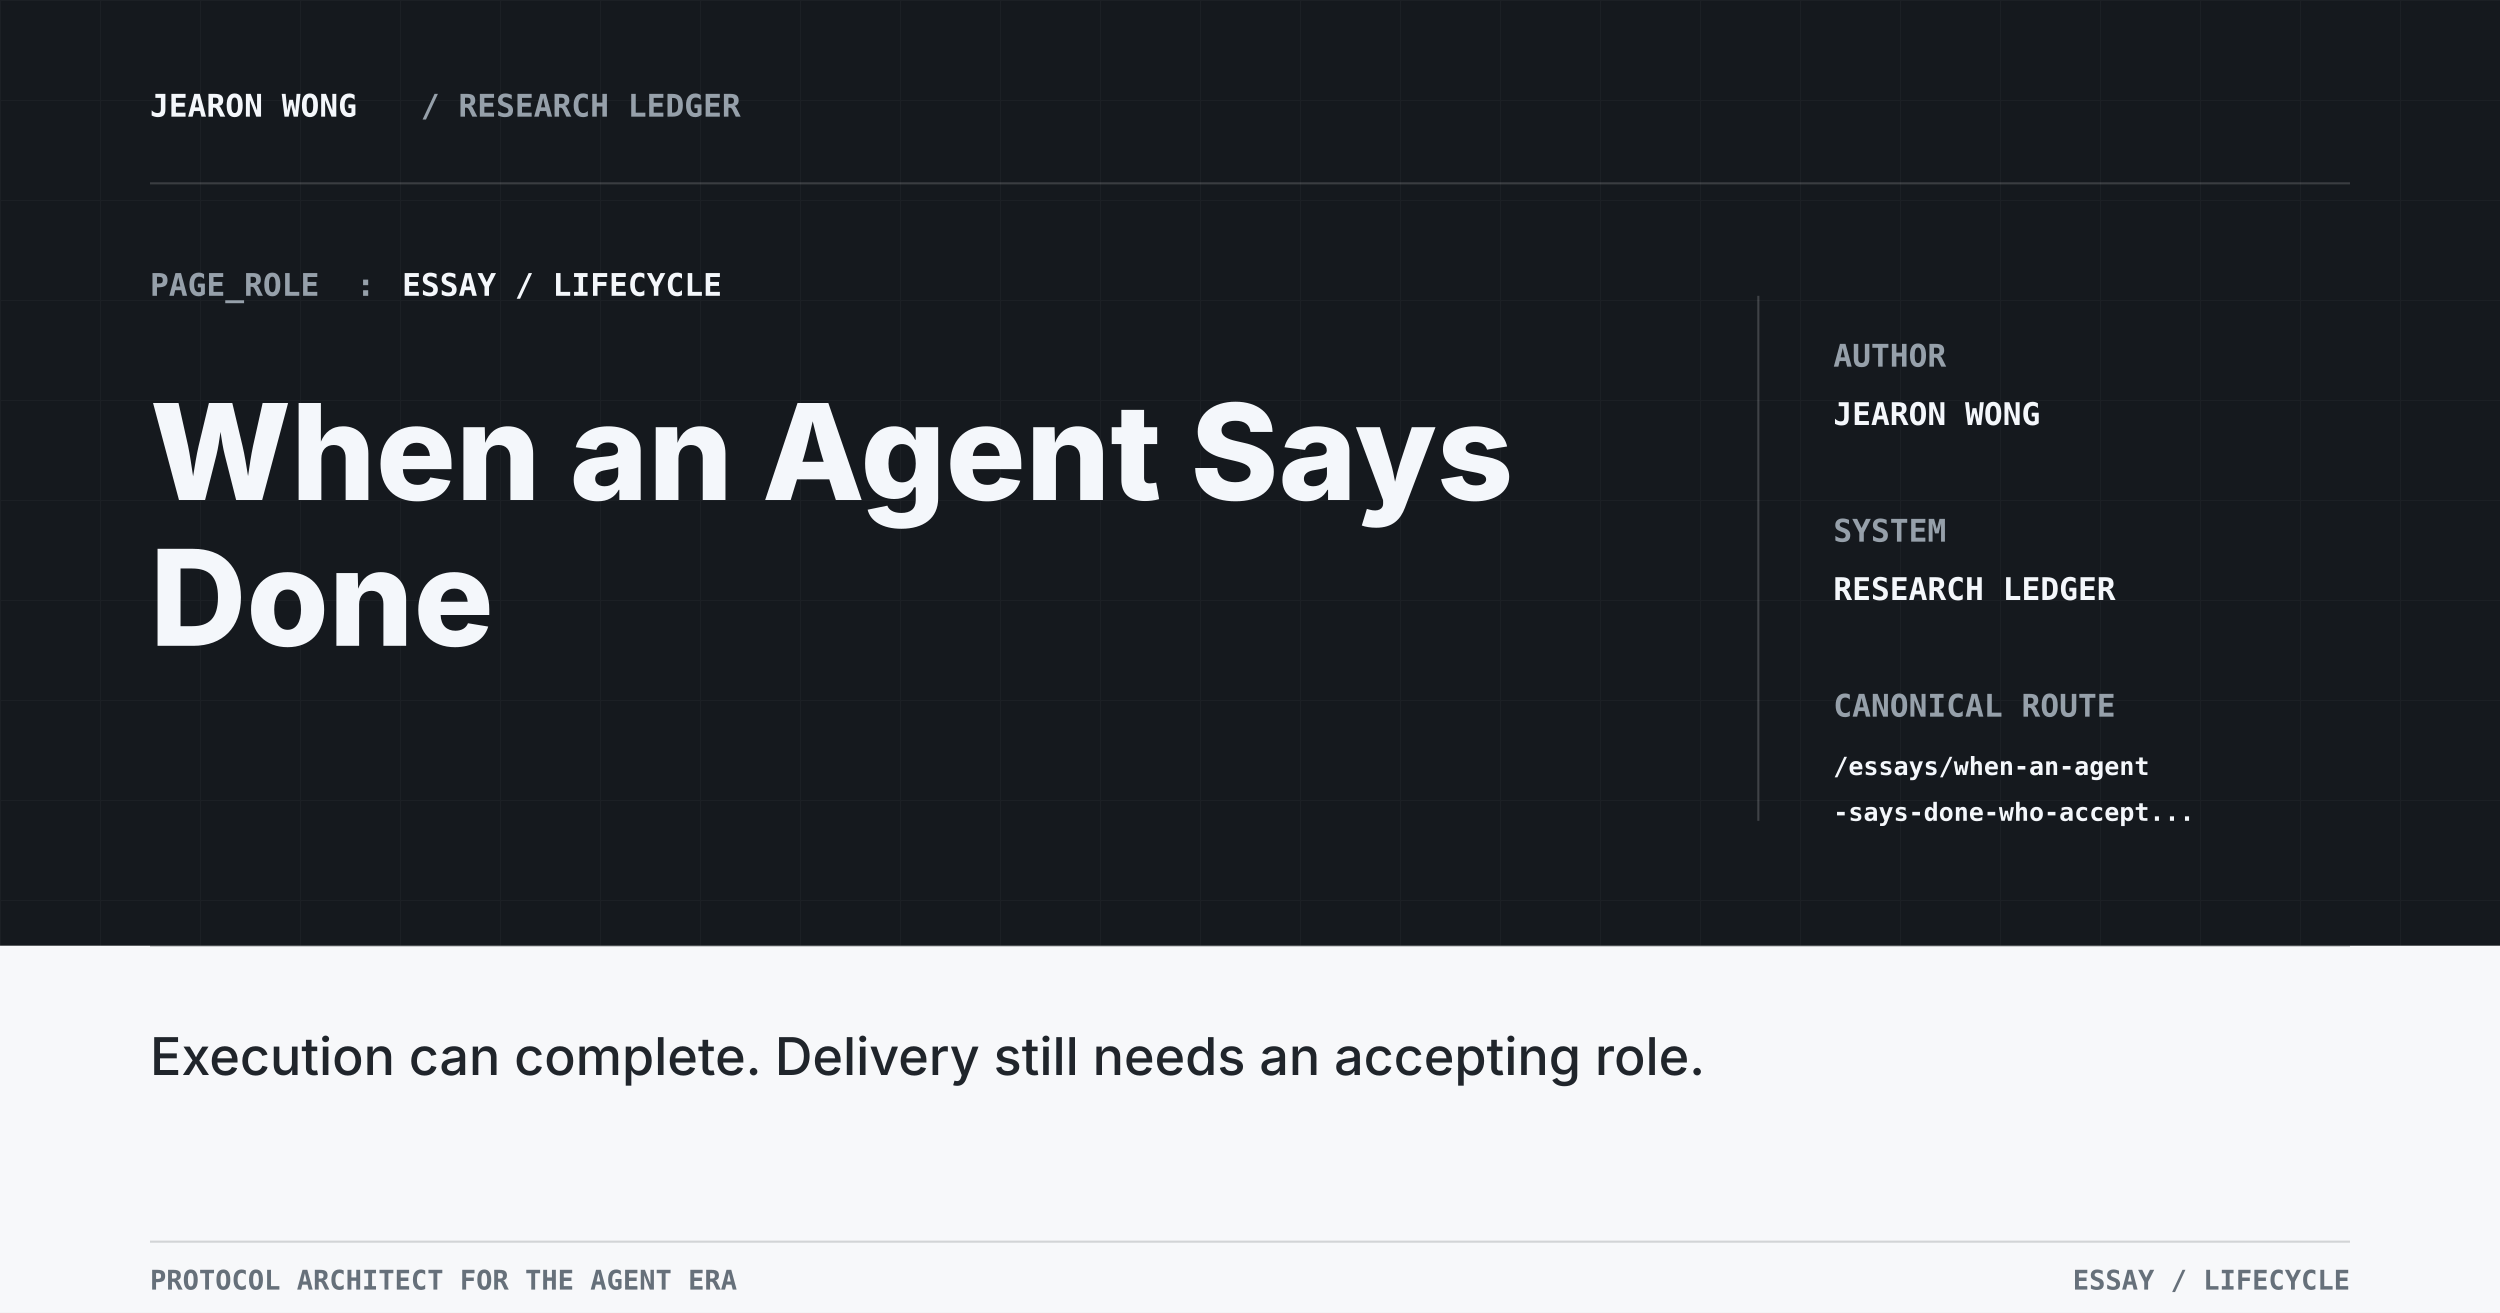
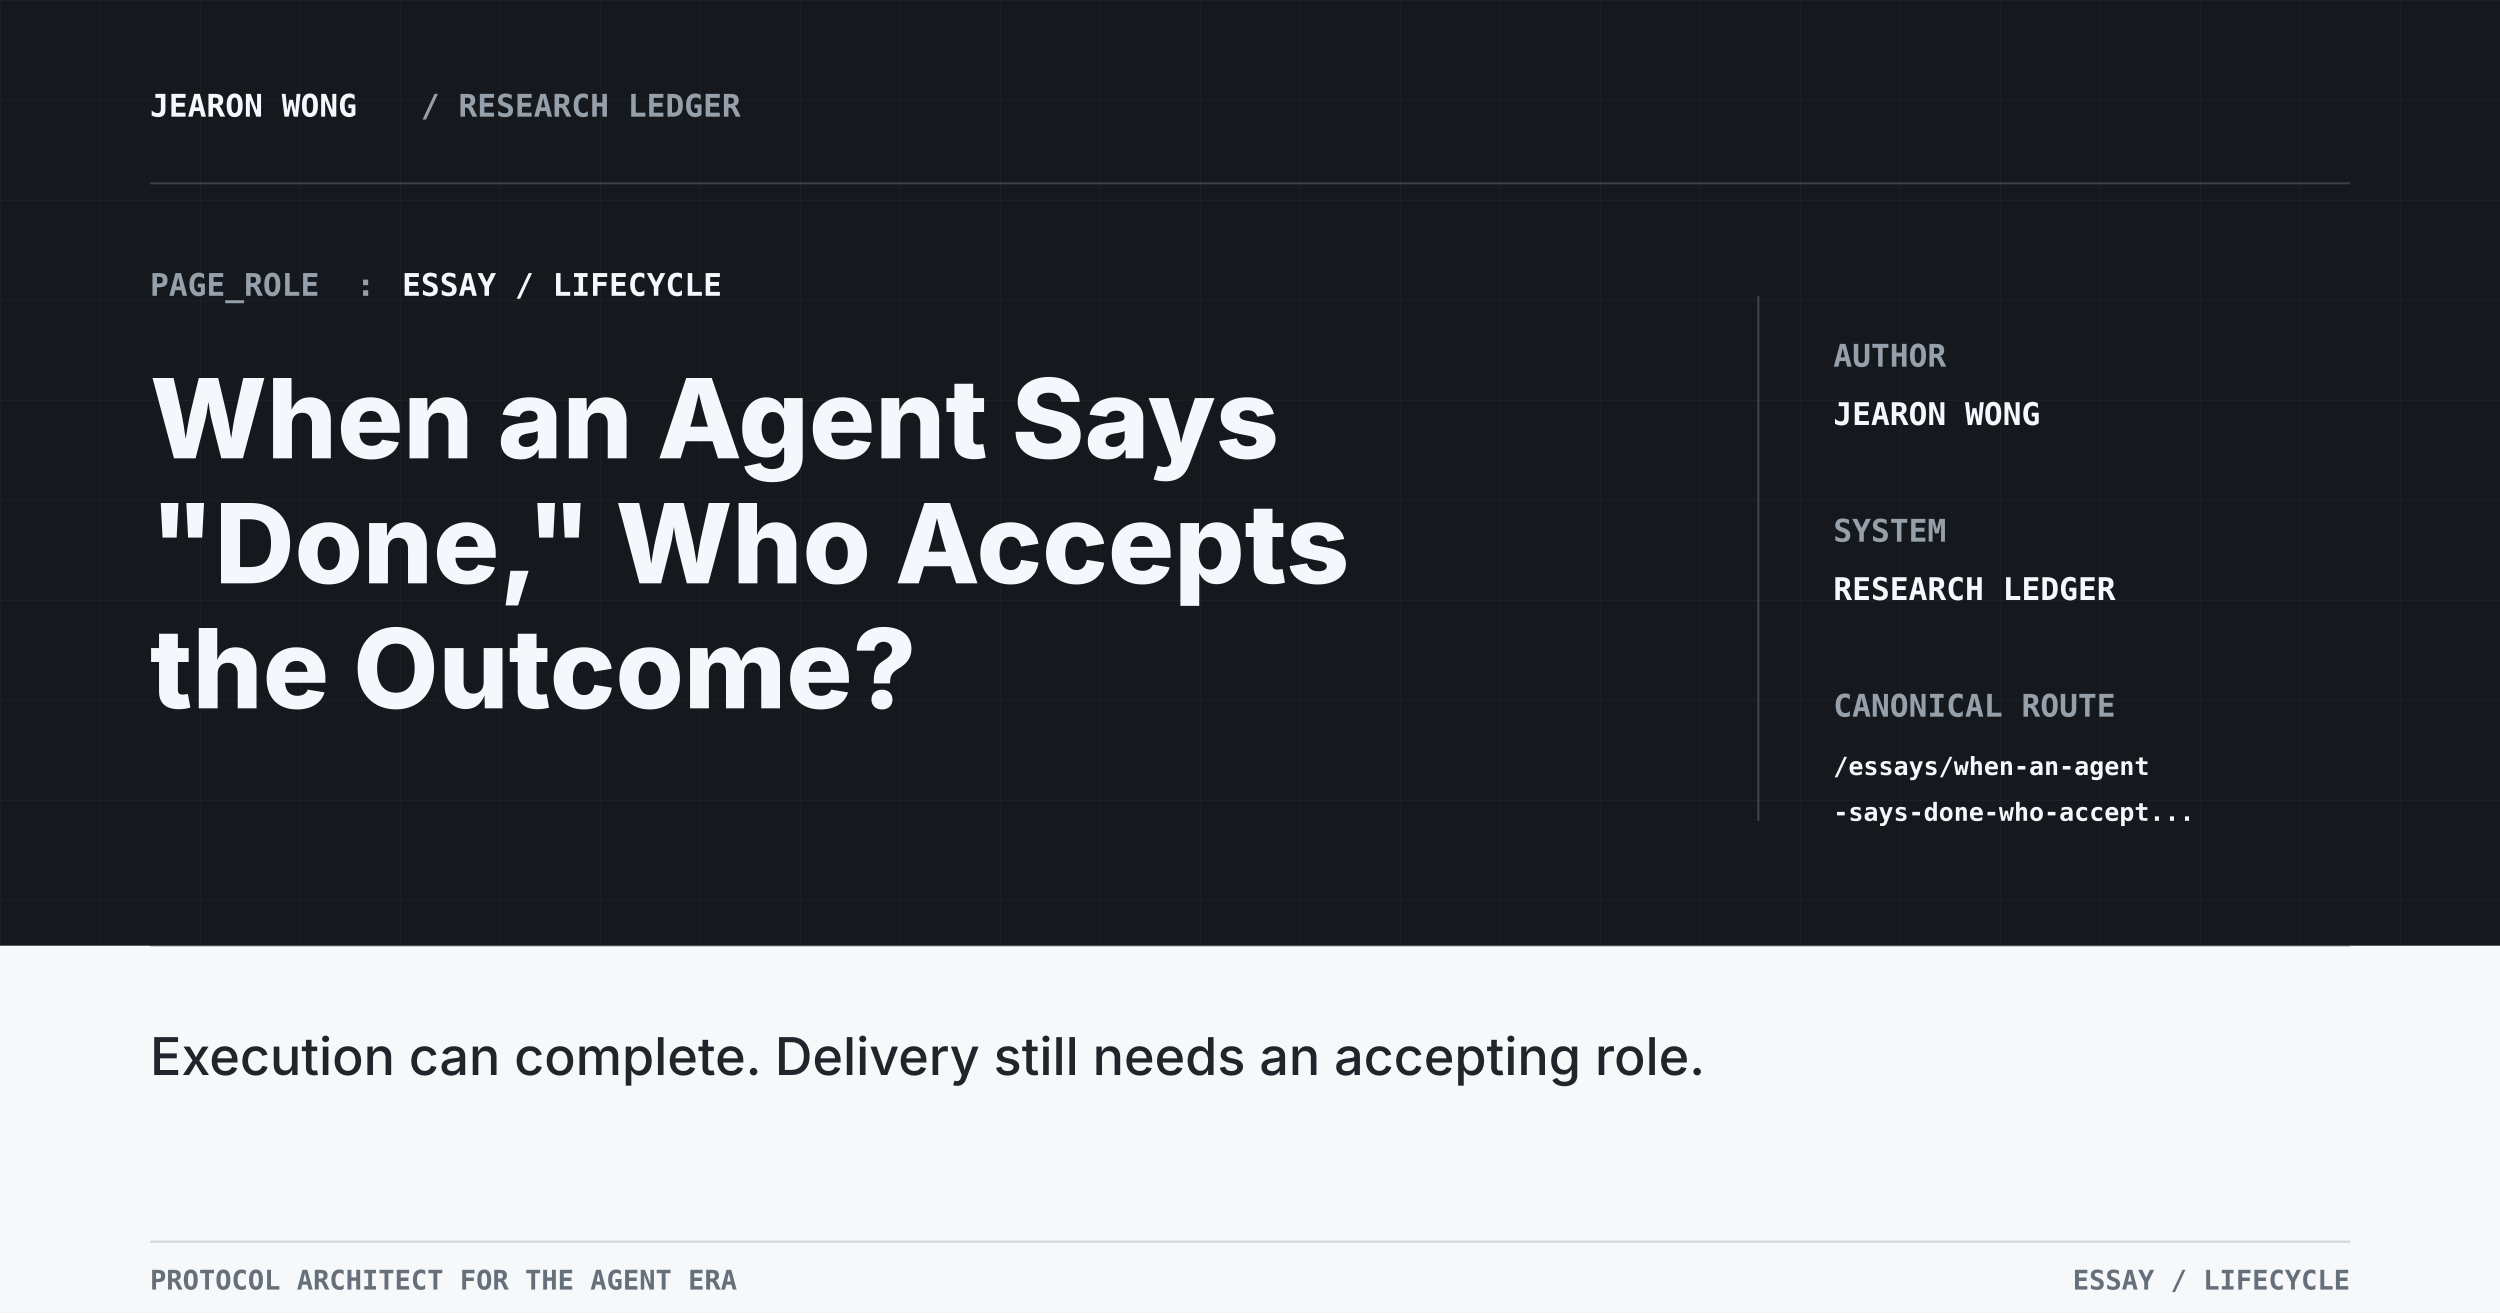
<svg xmlns="http://www.w3.org/2000/svg" width="1200" height="630" viewBox="0 0 1200 630" role="img" aria-labelledby="title desc" data-visual-system="research-ledger-b" data-media-category="essay-og" data-palette="neutral-structure-functional-blue" data-asset-kind="essay-og" data-route="/essays/when-an-agent-says-done-who-accepts-the-outcome/">
  <defs>
    <pattern id="dark-grid" width="48" height="48" patternUnits="userSpaceOnUse">
      <path d="M 48 0 L 0 0 0 48" fill="none" stroke="#ffffff" stroke-opacity="0.035" stroke-width="1" />
    </pattern>
    <style>
-       .display { fill: #f4f7fb; font-family: Outfit, Inter, sans-serif; font-size: 64px; font-weight: 760; letter-spacing: 0; word-spacing: 0.015em; }
+       .display { fill: #f4f7fb; font-family: Outfit, Inter, sans-serif; font-size: 53px; font-weight: 760; letter-spacing: 0; word-spacing: 0.015em; }
      .mono { fill: #96a0aa; font-family: 'JetBrains Mono', Menlo, monospace; font-size: 15px; font-weight: 600; letter-spacing: 0; word-spacing: 0.018em; }
      .mono-bright { fill: #f4f7fb; font-family: 'JetBrains Mono', Menlo, monospace; font-size: 15px; font-weight: 700; letter-spacing: 0; word-spacing: 0.018em; }
      .route { fill: #f4f7fb; font-family: 'JetBrains Mono', Menlo, monospace; font-size: 12px; font-weight: 700; letter-spacing: 0; word-spacing: 0; }
      .summary { fill: #20252b; font-family: Inter, sans-serif; font-size: 25px; font-weight: 520; letter-spacing: 0; word-spacing: 0.01em; }
      .paper-meta { fill: #66707a; font-family: 'JetBrains Mono', Menlo, monospace; font-size: 13px; font-weight: 600; letter-spacing: 0; word-spacing: 0.02em; }
    </style>
  </defs>
  <rect width="1200" height="454" fill="#15191e" />
  <rect width="1200" height="454" fill="url(#dark-grid)" />
  <rect y="454" width="1200" height="176" fill="#f7f8fa" />
  <text x="72" y="56" class="mono-bright">JEARON WONG</text>
  <text x="202" y="56" class="mono">/ RESEARCH LEDGER</text>
  <line x1="72" y1="88" x2="1128" y2="88" stroke="#ffffff" stroke-opacity="0.16" />
  <text x="72" y="142" class="mono">PAGE_ROLE</text>
  <text x="171" y="142" class="mono">:</text>
  <text x="193" y="142" class="mono-bright">ESSAY / LIFECYCLE</text>
-   <text x="72" y="240" class="display">When an Agent Says</text>
-   <text x="72" y="310" class="display">Done</text>
+   <text x="72" y="220" class="display">When an Agent Says</text>
+   <text x="72" y="280" class="display">"Done," Who Accepts</text>
+   <text x="72" y="340" class="display">the Outcome?</text>
  <line x1="844" y1="142" x2="844" y2="394" stroke="#ffffff" stroke-opacity="0.18" />
  <text x="880" y="176" class="mono">AUTHOR</text>
  <text x="880" y="204" class="mono-bright">JEARON WONG</text>
  <text x="880" y="260" class="mono">SYSTEM</text>
  <text x="880" y="288" class="mono-bright">RESEARCH LEDGER</text>
  <text x="880" y="344" class="mono">CANONICAL ROUTE</text>
  <text x="880" y="372" class="route">/essays/when-an-agent</text>
  <text x="880" y="394" class="route">-says-done-who-accept...</text>
  <line x1="72" y1="454" x2="1128" y2="454" stroke="#111418" stroke-opacity="0.22" />
  <text x="72" y="516" class="summary">Execution can complete. Delivery still needs an accepting role.</text>
  <line x1="72" y1="596" x2="1128" y2="596" stroke="#111418" stroke-opacity="0.16" />
  <text x="72" y="619" class="paper-meta">PROTOCOL ARCHITECT FOR THE AGENT ERA</text>
  <text x="1128" y="619" text-anchor="end" class="paper-meta">ESSAY / LIFECYCLE</text>
</svg>
